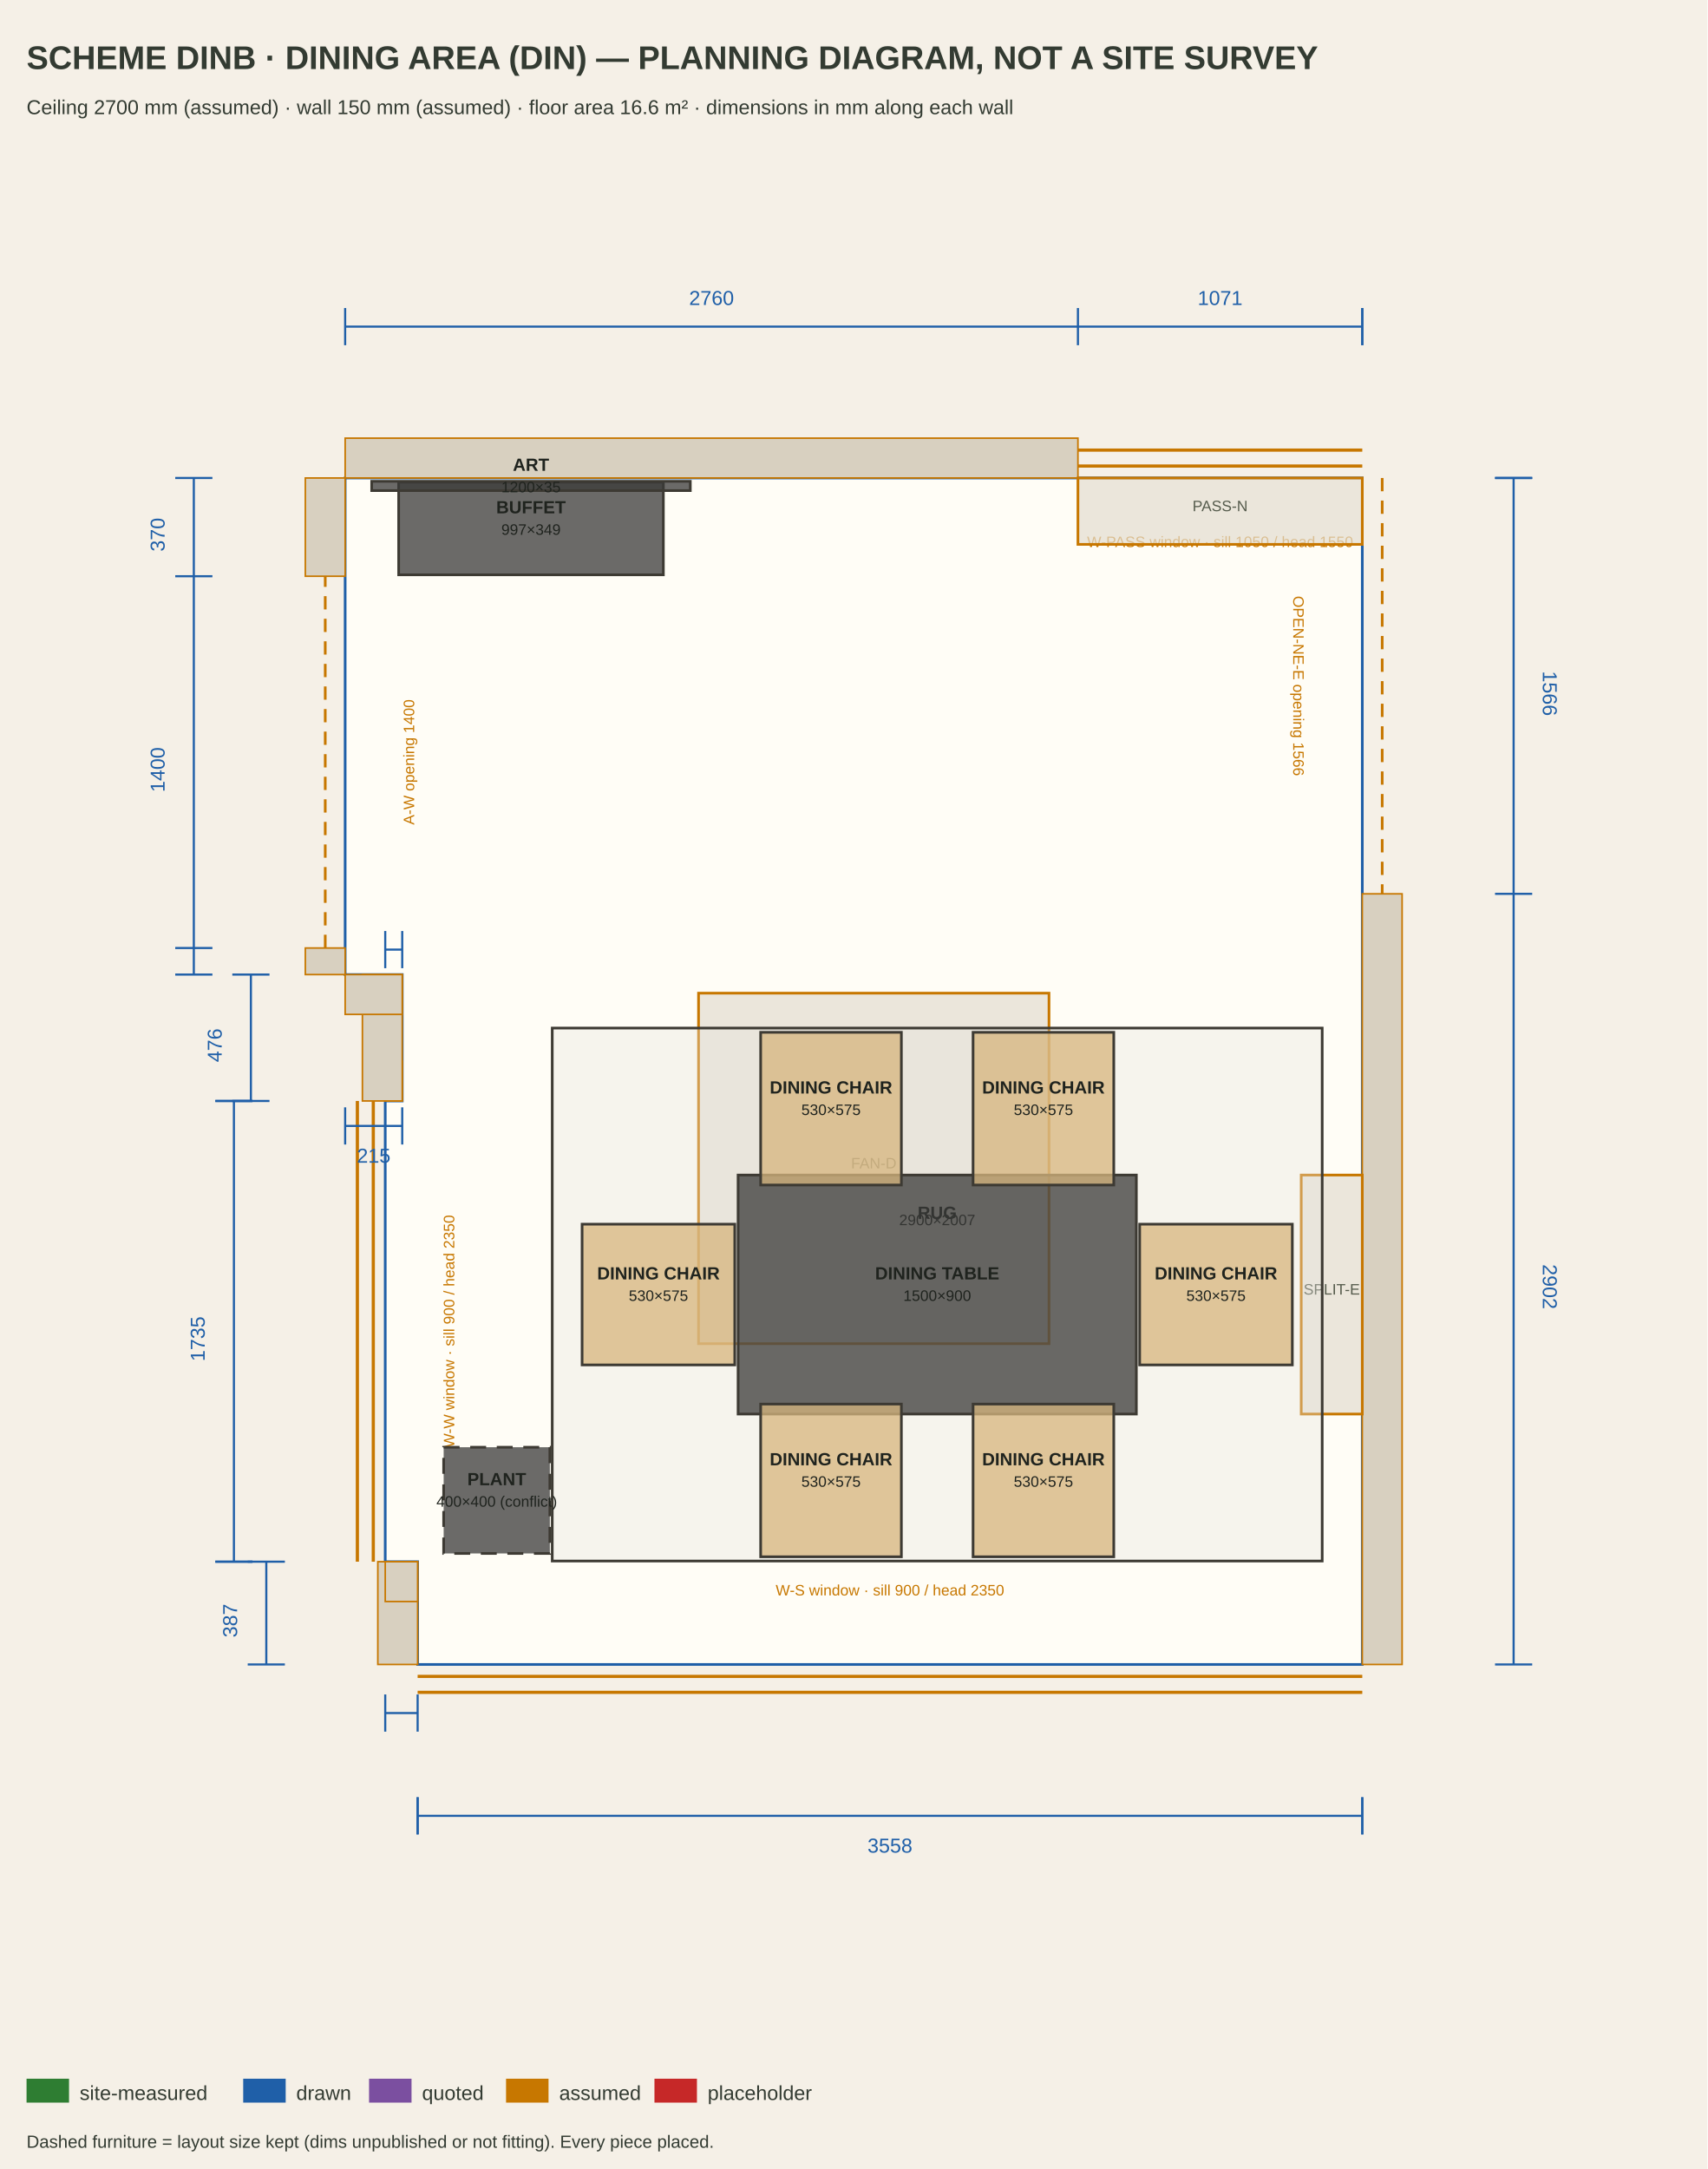
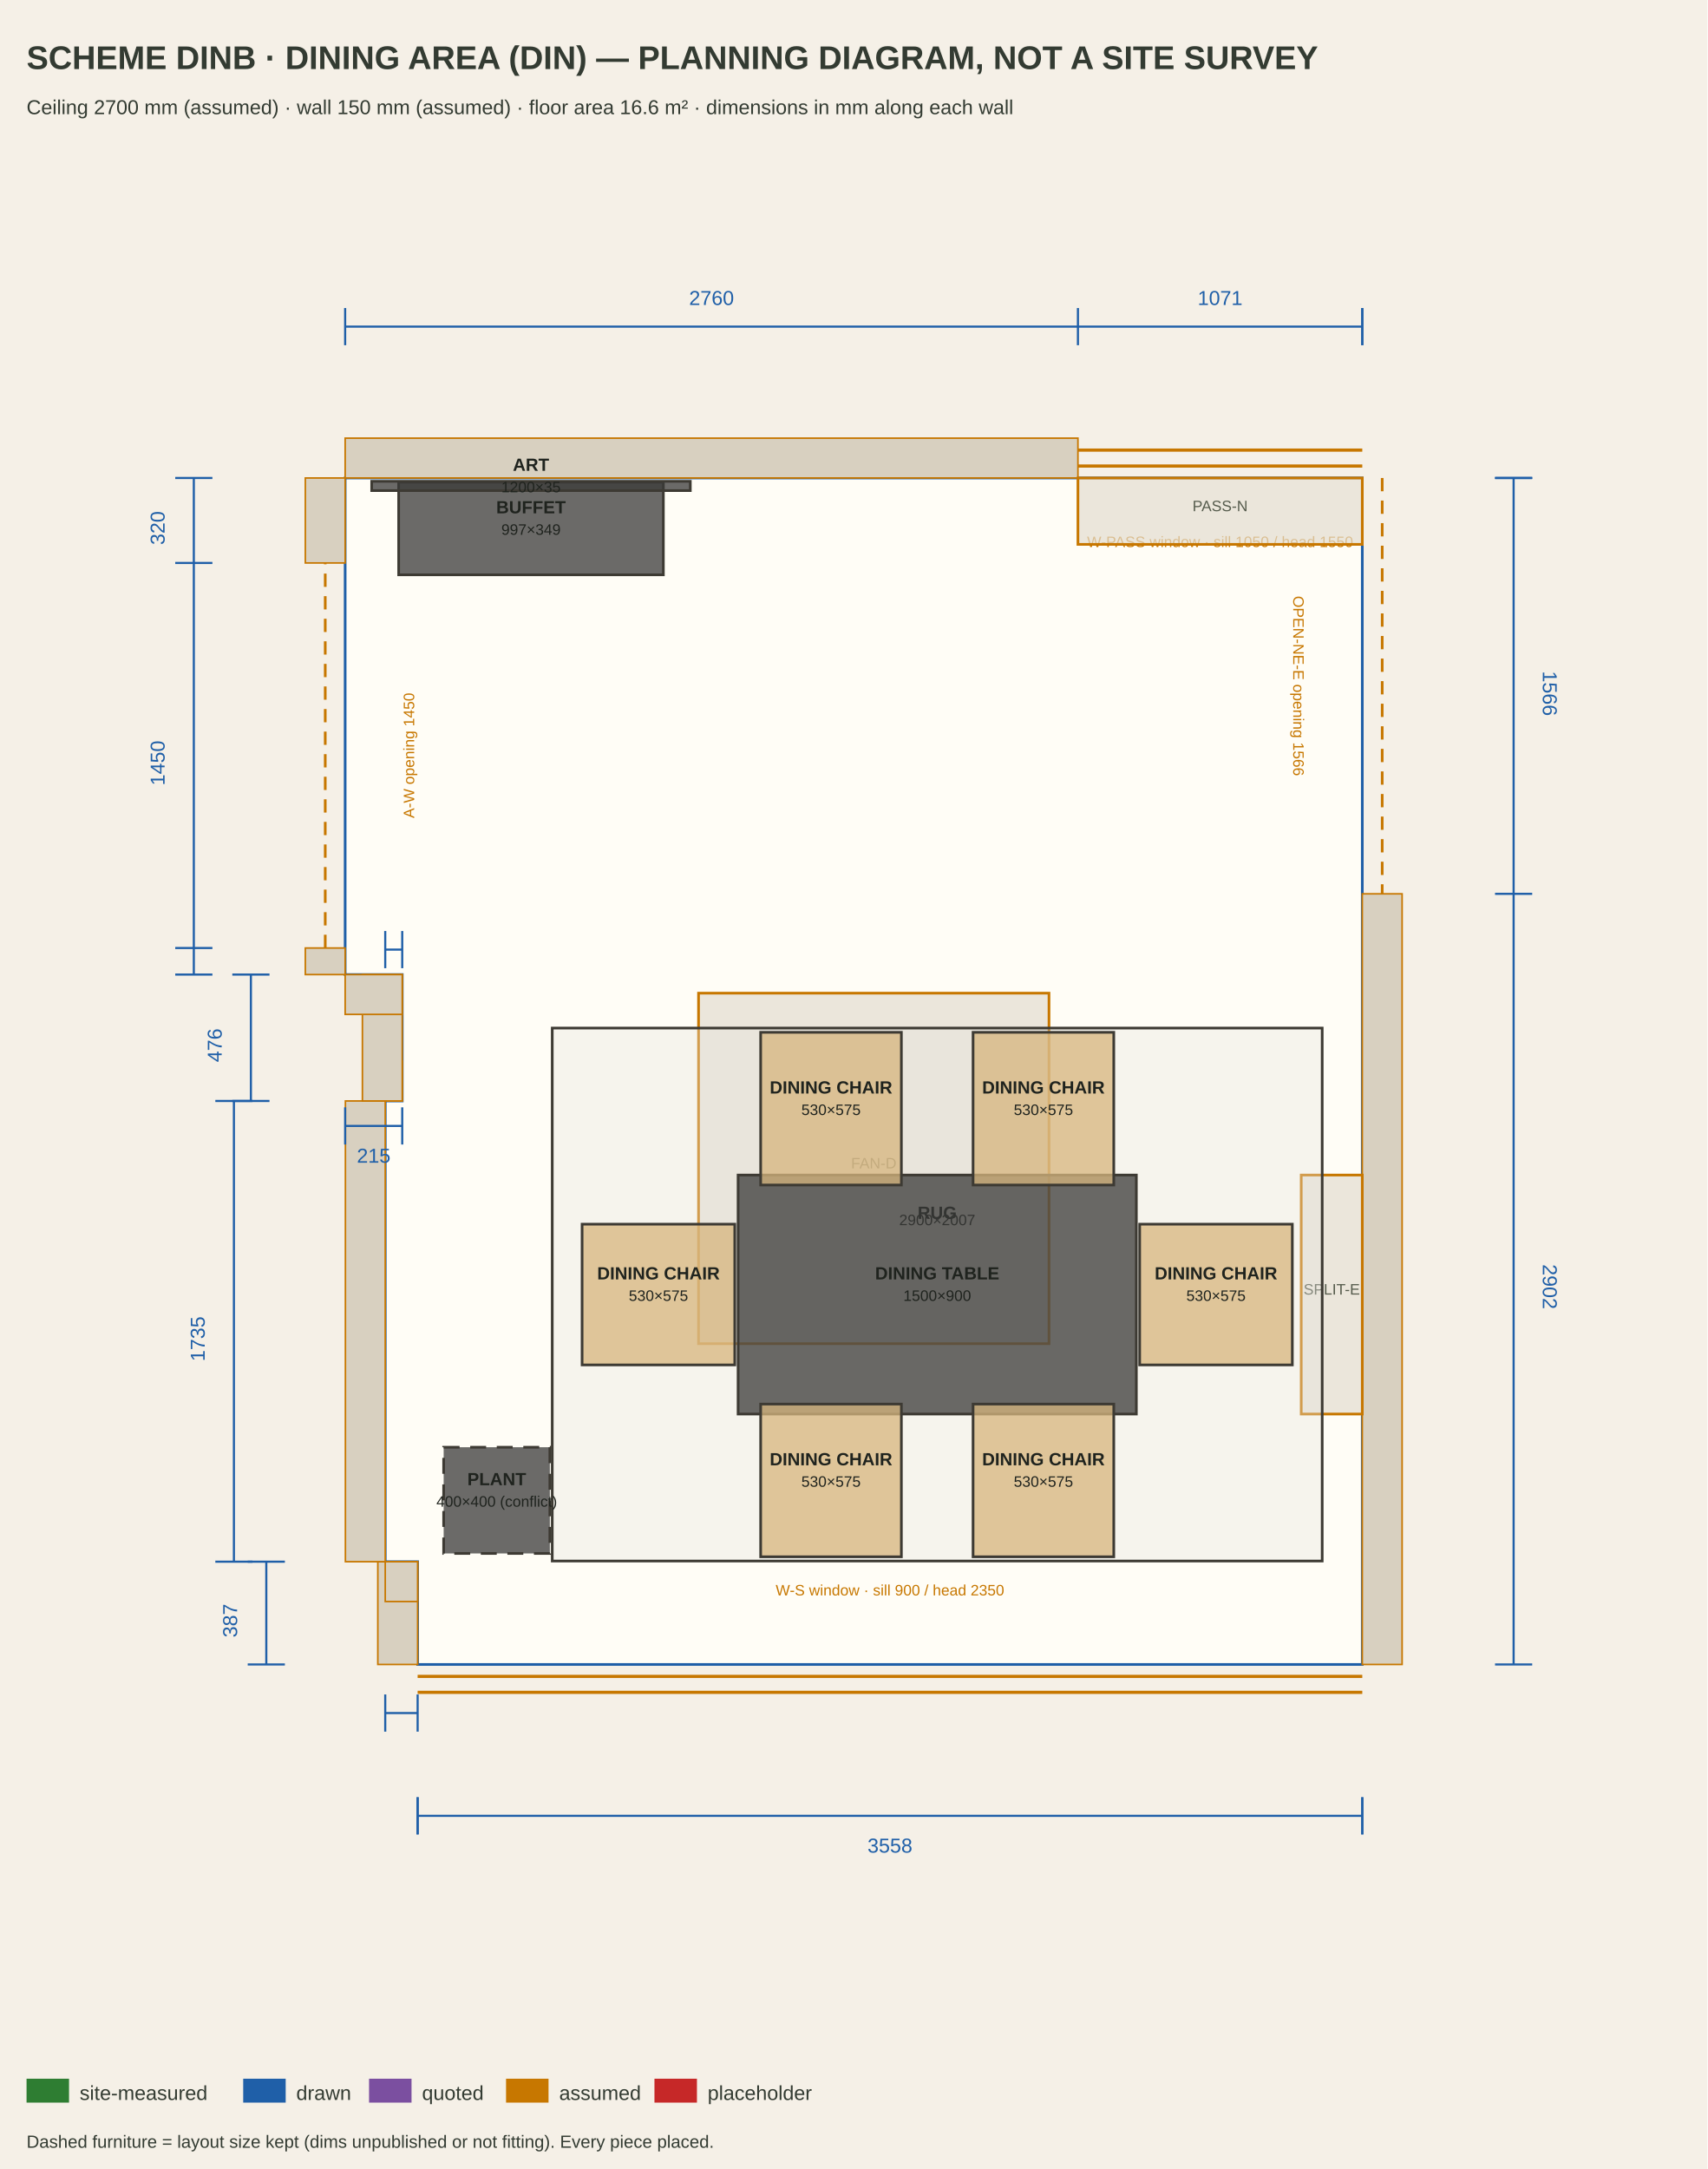
<svg xmlns="http://www.w3.org/2000/svg" viewBox="-1300 -1800 6431 8168" width="100%" height="100%" role="img" aria-label="Scheme DINB Dining area planning diagram">
  <rect x="-1300" y="-1800" width="6431" height="8168" fill="#f5f0e7" />
  <g font-family="Arial,sans-serif">
    <polygon points="0.0,0.0 3831.0,0.0 3831.0,4468.0 273.0,4468.0 273.0,4081.0 151.0,4081.0 151.0,2346.0 215.0,2346.0 215.0,1870.0 0.0,1870.0" fill="#fffdf6" stroke="#1f5fa8" stroke-width="10" />
    <polygon points="0.0,0.0 2760.0,0.0 2760.0,-150.0 0.0,-150.0" fill="#d8d0c0" stroke="#c77700" stroke-width="6" />
    <line x1="0.0" y1="-570.0" x2="3831.0" y2="-570.0" stroke="#1f5fa8" stroke-width="8" />
    <line x1="0.0" y1="-500.0" x2="0.0" y2="-640.0" stroke="#1f5fa8" stroke-width="8" />
    <line x1="2760.0" y1="-500.0" x2="2760.0" y2="-640.0" stroke="#1f5fa8" stroke-width="8" />
    <line x1="3831.0" y1="-500.0" x2="3831.0" y2="-640.0" stroke="#1f5fa8" stroke-width="8" />
    <line x1="3831.0" y1="-500.0" x2="3831.0" y2="-640.0" stroke="#1f5fa8" stroke-width="8" />
    <text x="1380.0" y="-651.5" text-anchor="middle" font-size="76.0" font-weight="normal" fill="#1f5fa8" transform="rotate(0.0 1380.0 -651.5)">2760</text>
    <text x="3295.5" y="-651.5" text-anchor="middle" font-size="76.0" font-weight="normal" fill="#1f5fa8" transform="rotate(0.0 3295.5 -651.5)">1071</text>
    <line x1="2760.0" y1="-45.0" x2="3831.0" y2="-45.0" stroke="#c77700" stroke-width="12" />
    <line x1="2760.0" y1="-105.0" x2="3831.0" y2="-105.0" stroke="#c77700" stroke-width="12" />
    <text x="3295.5" y="260.0" text-anchor="middle" font-size="57.0" font-weight="normal" fill="#c77700" transform="rotate(0.0 3295.5 260.0)">W-PASS window · sill 1050 / head 1550</text>
    <polygon points="3831.0,1566.0 3831.0,4468.0 3981.0,4468.0 3981.0,1566.0" fill="#d8d0c0" stroke="#c77700" stroke-width="6" />
    <line x1="4401.0" y1="0.0" x2="4401.0" y2="4468.0" stroke="#1f5fa8" stroke-width="8" />
    <line x1="4331.0" y1="0.0" x2="4471.0" y2="0.0" stroke="#1f5fa8" stroke-width="8" />
    <line x1="4331.0" y1="0.0" x2="4471.0" y2="0.0" stroke="#1f5fa8" stroke-width="8" />
    <line x1="4331.0" y1="1566.0" x2="4471.0" y2="1566.0" stroke="#1f5fa8" stroke-width="8" />
    <line x1="4331.0" y1="4468.0" x2="4471.0" y2="4468.0" stroke="#1f5fa8" stroke-width="8" />
    <text x="4511.0" y="811.5" text-anchor="middle" font-size="76.0" font-weight="normal" fill="#1f5fa8" transform="rotate(90.0 4511.0 811.5)">1566</text>
    <text x="4511.0" y="3045.5" text-anchor="middle" font-size="76.0" font-weight="normal" fill="#1f5fa8" transform="rotate(90.0 4511.0 3045.5)">2902</text>
    <line x1="3906.0" y1="0.0" x2="3906.0" y2="1566.0" stroke="#c77700" stroke-width="10" stroke-dasharray="50 35" />
    <text x="3571.0" y="783.0" text-anchor="middle" font-size="57.0" font-weight="normal" fill="#c77700" transform="rotate(90.0 3571.0 783.0)">OPEN-NE-E opening 1566</text>
    <line x1="3831.0" y1="5038.0" x2="273.0" y2="5038.0" stroke="#1f5fa8" stroke-width="8" />
    <line x1="3831.0" y1="4968.0" x2="3831.0" y2="5108.0" stroke="#1f5fa8" stroke-width="8" />
    <line x1="3831.0" y1="4968.0" x2="3831.0" y2="5108.0" stroke="#1f5fa8" stroke-width="8" />
    <line x1="273.0" y1="4968.0" x2="273.0" y2="5108.0" stroke="#1f5fa8" stroke-width="8" />
    <line x1="273.0" y1="4968.0" x2="273.0" y2="5108.0" stroke="#1f5fa8" stroke-width="8" />
    <text x="2052.0" y="5176.5" text-anchor="middle" font-size="76.0" font-weight="normal" fill="#1f5fa8" transform="rotate(0.0 2052.0 5176.5)">3558</text>
    <line x1="3831.0" y1="4513.0" x2="273.0" y2="4513.0" stroke="#c77700" stroke-width="12" />
    <line x1="3831.0" y1="4573.0" x2="273.0" y2="4573.0" stroke="#c77700" stroke-width="12" />
    <text x="2052.0" y="4208.0" text-anchor="middle" font-size="57.0" font-weight="normal" fill="#c77700" transform="rotate(0.0 2052.0 4208.0)">W-S window · sill 900 / head 2350</text>
    <polygon points="273.0,4468.0 273.0,4081.0 123.0,4081.0 123.0,4468.0" fill="#d8d0c0" stroke="#c77700" stroke-width="6" />
    <line x1="-297.0" y1="4468.0" x2="-297.0" y2="4081.0" stroke="#1f5fa8" stroke-width="8" />
    <line x1="-227.0" y1="4468.0" x2="-367.0" y2="4468.0" stroke="#1f5fa8" stroke-width="8" />
    <line x1="-227.0" y1="4081.0" x2="-367.0" y2="4081.0" stroke="#1f5fa8" stroke-width="8" />
    <text x="-407.0" y="4303.0" text-anchor="middle" font-size="76.0" font-weight="normal" fill="#1f5fa8" transform="rotate(-90.0 -407.0 4303.0)">387</text>
    <polygon points="273.0,4081.0 151.0,4081.0 151.0,4231.0 273.0,4231.0" fill="#d8d0c0" stroke="#c77700" stroke-width="6" />
    <line x1="273.0" y1="4651.0" x2="151.0" y2="4651.0" stroke="#1f5fa8" stroke-width="8" />
    <line x1="273.0" y1="4581.0" x2="273.0" y2="4721.0" stroke="#1f5fa8" stroke-width="8" />
    <line x1="151.0" y1="4581.0" x2="151.0" y2="4721.0" stroke="#1f5fa8" stroke-width="8" />
+     <polygon points="151.0,4081.0 151.0,2346.0 1.0,2346.0 1.0,4081.0" fill="#d8d0c0" stroke="#c77700" stroke-width="6" />
    <line x1="-419.0" y1="4081.0" x2="-419.0" y2="2346.0" stroke="#1f5fa8" stroke-width="8" />
    <line x1="-349.0" y1="4081.0" x2="-489.0" y2="4081.0" stroke="#1f5fa8" stroke-width="8" />
-     <line x1="-349.0" y1="4081.0" x2="-489.0" y2="4081.0" stroke="#1f5fa8" stroke-width="8" />
-     <line x1="-349.0" y1="2346.0" x2="-489.0" y2="2346.0" stroke="#1f5fa8" stroke-width="8" />
    <line x1="-349.0" y1="2346.0" x2="-489.0" y2="2346.0" stroke="#1f5fa8" stroke-width="8" />
    <text x="-529.0" y="3242.0" text-anchor="middle" font-size="76.0" font-weight="normal" fill="#1f5fa8" transform="rotate(-90.0 -529.0 3242.0)">1735</text>
-     <line x1="106.0" y1="4081.0" x2="106.0" y2="2346.0" stroke="#c77700" stroke-width="12" />
-     <line x1="46.0" y1="4081.0" x2="46.0" y2="2346.0" stroke="#c77700" stroke-width="12" />
-     <text x="411.0" y="3213.5" text-anchor="middle" font-size="57.0" font-weight="normal" fill="#c77700" transform="rotate(-90.0 411.0 3213.5)">W-W window · sill 900 / head 2350</text>
    <polygon points="151.0,2346.0 215.0,2346.0 215.0,2196.0 151.0,2196.0" fill="#d8d0c0" stroke="#c77700" stroke-width="6" />
    <line x1="151.0" y1="1776.0" x2="215.0" y2="1776.0" stroke="#1f5fa8" stroke-width="8" />
    <line x1="151.0" y1="1846.0" x2="151.0" y2="1706.0" stroke="#1f5fa8" stroke-width="8" />
    <line x1="215.0" y1="1846.0" x2="215.0" y2="1706.0" stroke="#1f5fa8" stroke-width="8" />
    <polygon points="215.0,2346.0 215.0,1870.0 65.0,1870.0 65.0,2346.0" fill="#d8d0c0" stroke="#c77700" stroke-width="6" />
    <line x1="-355.0" y1="2346.0" x2="-355.0" y2="1870.0" stroke="#1f5fa8" stroke-width="8" />
    <line x1="-285.0" y1="2346.0" x2="-425.0" y2="2346.0" stroke="#1f5fa8" stroke-width="8" />
    <line x1="-285.0" y1="1870.0" x2="-425.0" y2="1870.0" stroke="#1f5fa8" stroke-width="8" />
    <text x="-465.0" y="2136.5" text-anchor="middle" font-size="76.0" font-weight="normal" fill="#1f5fa8" transform="rotate(-90.0 -465.0 2136.5)">476</text>
    <polygon points="215.0,1870.0 0.0,1870.0 0.0,2020.0 215.0,2020.0" fill="#d8d0c0" stroke="#c77700" stroke-width="6" />
    <line x1="215.0" y1="2440.0" x2="0.0" y2="2440.0" stroke="#1f5fa8" stroke-width="8" />
    <line x1="215.0" y1="2370.0" x2="215.0" y2="2510.0" stroke="#1f5fa8" stroke-width="8" />
    <line x1="0.0" y1="2370.0" x2="0.0" y2="2510.0" stroke="#1f5fa8" stroke-width="8" />
    <text x="107.5" y="2578.5" text-anchor="middle" font-size="76.0" font-weight="normal" fill="#1f5fa8" transform="rotate(0.0 107.5 2578.5)">215</text>
    <polygon points="0.0,1870.0 0.0,1770.0 -150.0,1770.0 -150.0,1870.0" fill="#d8d0c0" stroke="#c77700" stroke-width="6" />
-     <polygon points="0.0,370.0 0.0,0.0 -150.0,0.0 -150.0,370.0" fill="#d8d0c0" stroke="#c77700" stroke-width="6" />
+     <polygon points="0.0,320.0 0.0,0.0 -150.0,0.0 -150.0,320.0" fill="#d8d0c0" stroke="#c77700" stroke-width="6" />
    <line x1="-570.0" y1="1870.0" x2="-570.0" y2="0.0" stroke="#1f5fa8" stroke-width="8" />
    <line x1="-500.0" y1="1870.0" x2="-640.0" y2="1870.0" stroke="#1f5fa8" stroke-width="8" />
    <line x1="-500.0" y1="1770.0" x2="-640.0" y2="1770.0" stroke="#1f5fa8" stroke-width="8" />
-     <line x1="-500.0" y1="370.0" x2="-640.0" y2="370.0" stroke="#1f5fa8" stroke-width="8" />
+     <line x1="-500.0" y1="320.0" x2="-640.0" y2="320.0" stroke="#1f5fa8" stroke-width="8" />
    <line x1="-500.0" y1="0.0" x2="-640.0" y2="0.0" stroke="#1f5fa8" stroke-width="8" />
-     <text x="-680.0" y="1098.5" text-anchor="middle" font-size="76.0" font-weight="normal" fill="#1f5fa8" transform="rotate(-90.0 -680.0 1098.5)">1400</text>
-     <text x="-680.0" y="213.5" text-anchor="middle" font-size="76.0" font-weight="normal" fill="#1f5fa8" transform="rotate(-90.0 -680.0 213.5)">370</text>
-     <line x1="-75.0" y1="1770.0" x2="-75.0" y2="370.0" stroke="#c77700" stroke-width="10" stroke-dasharray="50 35" />
-     <text x="260.0" y="1070.0" text-anchor="middle" font-size="57.0" font-weight="normal" fill="#c77700" transform="rotate(-90.0 260.0 1070.0)">A-W opening 1400</text>
+     <text x="-680.0" y="1073.5" text-anchor="middle" font-size="76.0" font-weight="normal" fill="#1f5fa8" transform="rotate(-90.0 -680.0 1073.5)">1450</text>
+     <text x="-680.0" y="188.5" text-anchor="middle" font-size="76.0" font-weight="normal" fill="#1f5fa8" transform="rotate(-90.0 -680.0 188.5)">320</text>
+     <line x1="-75.0" y1="1770.0" x2="-75.0" y2="320.0" stroke="#c77700" stroke-width="10" stroke-dasharray="50 35" />
+     <text x="260.0" y="1045.0" text-anchor="middle" font-size="57.0" font-weight="normal" fill="#c77700" transform="rotate(-90.0 260.0 1045.0)">A-W opening 1450</text>
    <polygon points="1331.0,1940.0 2651.0,1940.0 2651.0,3260.0 1331.0,3260.0" fill="#e3ddd0" stroke="#c77700" stroke-width="10" fill-opacity="0.7" />
    <text x="1991.0" y="2600.0" text-anchor="middle" font-size="57.0" font-weight="normal" fill="#555b4c">FAN-D</text>
    <polygon points="2760.0,0.0 3831.0,0.0 3831.0,250.0 2760.0,250.0" fill="#e3ddd0" stroke="#c77700" stroke-width="10" fill-opacity="0.7" />
    <text x="3295.5" y="125.0" text-anchor="middle" font-size="57.0" font-weight="normal" fill="#555b4c">PASS-N</text>
    <polygon points="3601.0,2625.0 3831.0,2625.0 3831.0,3525.0 3601.0,3525.0" fill="#e3ddd0" stroke="#c77700" stroke-width="10" fill-opacity="0.7" />
    <text x="3716.0" y="3075.0" text-anchor="middle" font-size="57.0" font-weight="normal" fill="#555b4c">SPLIT-E</text>
    <polygon points="780.0,2071.5 3680.0,2071.5 3680.0,4078.5 780.0,4078.5" fill="#e4e2dc" stroke="#3d3a33" stroke-width="10" fill-opacity="0.35" />
    <text x="2230.0" y="2790.0" text-anchor="middle" font-size="66.5" font-weight="bold" fill="#1f231e">RUG</text>
    <text x="2230.0" y="2813.8" text-anchor="middle" font-size="57.0" font-weight="normal" fill="#1f231e">2900×2007</text>
    <polygon points="1480.0,2625.0 2980.0,2625.0 2980.0,3525.0 1480.0,3525.0" fill="#3a3a38" stroke="#3d3a33" stroke-width="10" fill-opacity="0.75" />
    <text x="2230.0" y="3018.0" text-anchor="middle" font-size="66.5" font-weight="bold" fill="#1f231e">DINING TABLE</text>
    <text x="2230.0" y="3098.8" text-anchor="middle" font-size="57.0" font-weight="normal" fill="#1f231e">1500×900</text>
    <polygon points="1565.0,3487.5 2095.0,3487.5 2095.0,4062.5 1565.0,4062.5" fill="#d6b57e" stroke="#3d3a33" stroke-width="10" fill-opacity="0.75" />
    <text x="1830.0" y="3718.0" text-anchor="middle" font-size="66.5" font-weight="bold" fill="#1f231e">DINING CHAIR</text>
    <text x="1830.0" y="3798.8" text-anchor="middle" font-size="57.0" font-weight="normal" fill="#1f231e">530×575</text>
    <polygon points="2365.0,3487.5 2895.0,3487.5 2895.0,4062.5 2365.0,4062.5" fill="#d6b57e" stroke="#3d3a33" stroke-width="10" fill-opacity="0.75" />
    <text x="2630.0" y="3718.0" text-anchor="middle" font-size="66.5" font-weight="bold" fill="#1f231e">DINING CHAIR</text>
    <text x="2630.0" y="3798.8" text-anchor="middle" font-size="57.0" font-weight="normal" fill="#1f231e">530×575</text>
    <polygon points="1467.5,2810.0 1467.5,3340.0 892.5,3340.0 892.5,2810.0" fill="#d6b57e" stroke="#3d3a33" stroke-width="10" fill-opacity="0.75" />
    <text x="1180.0" y="3018.0" text-anchor="middle" font-size="66.5" font-weight="bold" fill="#1f231e">DINING CHAIR</text>
    <text x="1180.0" y="3098.8" text-anchor="middle" font-size="57.0" font-weight="normal" fill="#1f231e">530×575</text>
    <polygon points="2992.5,3340.0 2992.5,2810.0 3567.5,2810.0 3567.5,3340.0" fill="#d6b57e" stroke="#3d3a33" stroke-width="10" fill-opacity="0.75" />
    <text x="3280.0" y="3018.0" text-anchor="middle" font-size="66.5" font-weight="bold" fill="#1f231e">DINING CHAIR</text>
    <text x="3280.0" y="3098.8" text-anchor="middle" font-size="57.0" font-weight="normal" fill="#1f231e">530×575</text>
    <polygon points="2095.0,2662.5 1565.0,2662.5 1565.0,2087.5 2095.0,2087.5" fill="#d6b57e" stroke="#3d3a33" stroke-width="10" fill-opacity="0.75" />
    <text x="1830.0" y="2318.0" text-anchor="middle" font-size="66.5" font-weight="bold" fill="#1f231e">DINING CHAIR</text>
    <text x="1830.0" y="2398.8" text-anchor="middle" font-size="57.0" font-weight="normal" fill="#1f231e">530×575</text>
    <polygon points="2895.0,2662.5 2365.0,2662.5 2365.0,2087.5 2895.0,2087.5" fill="#d6b57e" stroke="#3d3a33" stroke-width="10" fill-opacity="0.75" />
    <text x="2630.0" y="2318.0" text-anchor="middle" font-size="66.5" font-weight="bold" fill="#1f231e">DINING CHAIR</text>
    <text x="2630.0" y="2398.8" text-anchor="middle" font-size="57.0" font-weight="normal" fill="#1f231e">530×575</text>
    <polygon points="1198.5,364.6 201.6,364.6 201.5,15.4 1198.5,15.4" fill="#3a3a38" stroke="#3d3a33" stroke-width="10" fill-opacity="0.75" />
    <text x="700.0" y="133.0" text-anchor="middle" font-size="66.5" font-weight="bold" fill="#1f231e">BUFFET</text>
    <text x="700.0" y="213.8" text-anchor="middle" font-size="57.0" font-weight="normal" fill="#1f231e">997×349</text>
    <polygon points="371.0,3650.0 771.0,3650.0 771.0,4050.0 371.0,4050.0" fill="#3a3a38" stroke="#3d3a33" stroke-width="10" stroke-dasharray="60 40" fill-opacity="0.75" />
    <text x="571.0" y="3793.0" text-anchor="middle" font-size="66.5" font-weight="bold" fill="#1f231e">PLANT</text>
    <text x="571.0" y="3873.8" text-anchor="middle" font-size="57.0" font-weight="normal" fill="#1f231e">400×400 (conflict)</text>
    <polygon points="1300.0,47.5 100.0,47.5 100.0,12.5 1300.0,12.5" fill="#3a3a38" stroke="#3d3a33" stroke-width="10" fill-opacity="0.75" />
    <text x="700.0" y="-27.0" text-anchor="middle" font-size="66.5" font-weight="bold" fill="#1f231e">ART</text>
    <text x="700.0" y="53.8" text-anchor="middle" font-size="57.0" font-weight="normal" fill="#1f231e">1200×35</text>
    <text x="-1200.0" y="-1540.0" text-anchor="start" font-size="123.5" font-weight="bold" fill="#333b32">SCHEME DINB · DINING AREA (DIN) — PLANNING DIAGRAM, NOT A SITE SURVEY</text>
    <text x="-1200.0" y="-1370.0" text-anchor="start" font-size="76.0" font-weight="normal" fill="#333b32">Ceiling 2700 mm (assumed) · wall 150 mm (assumed) · floor area 16.6 m² · dimensions in mm along each wall</text>
    <rect x="-1200" y="6028" width="160" height="90" fill="#2e7d32" />
    <text x="-1000.0" y="6108.0" text-anchor="start" font-size="76.0" font-weight="normal" fill="#333b32">site-measured</text>
    <rect x="-384" y="6028" width="160" height="90" fill="#1f5fa8" />
    <text x="-184.2" y="6108.0" text-anchor="start" font-size="76.0" font-weight="normal" fill="#333b32">drawn</text>
    <rect x="90" y="6028" width="160" height="90" fill="#7b4fa0" />
    <text x="289.5" y="6108.0" text-anchor="start" font-size="76.0" font-weight="normal" fill="#333b32">quoted</text>
    <rect x="606" y="6028" width="160" height="90" fill="#c77700" />
    <text x="806.0" y="6108.0" text-anchor="start" font-size="76.0" font-weight="normal" fill="#333b32">assumed</text>
    <rect x="1165" y="6028" width="160" height="90" fill="#c62828" />
    <text x="1365.2" y="6108.0" text-anchor="start" font-size="76.0" font-weight="normal" fill="#333b32">placeholder</text>
    <text x="-1200.0" y="6288.0" text-anchor="start" font-size="66.5" font-weight="normal" fill="#333b32">Dashed furniture = layout size kept (dims unpublished or not fitting). Every piece placed.</text>
  </g>
</svg>
